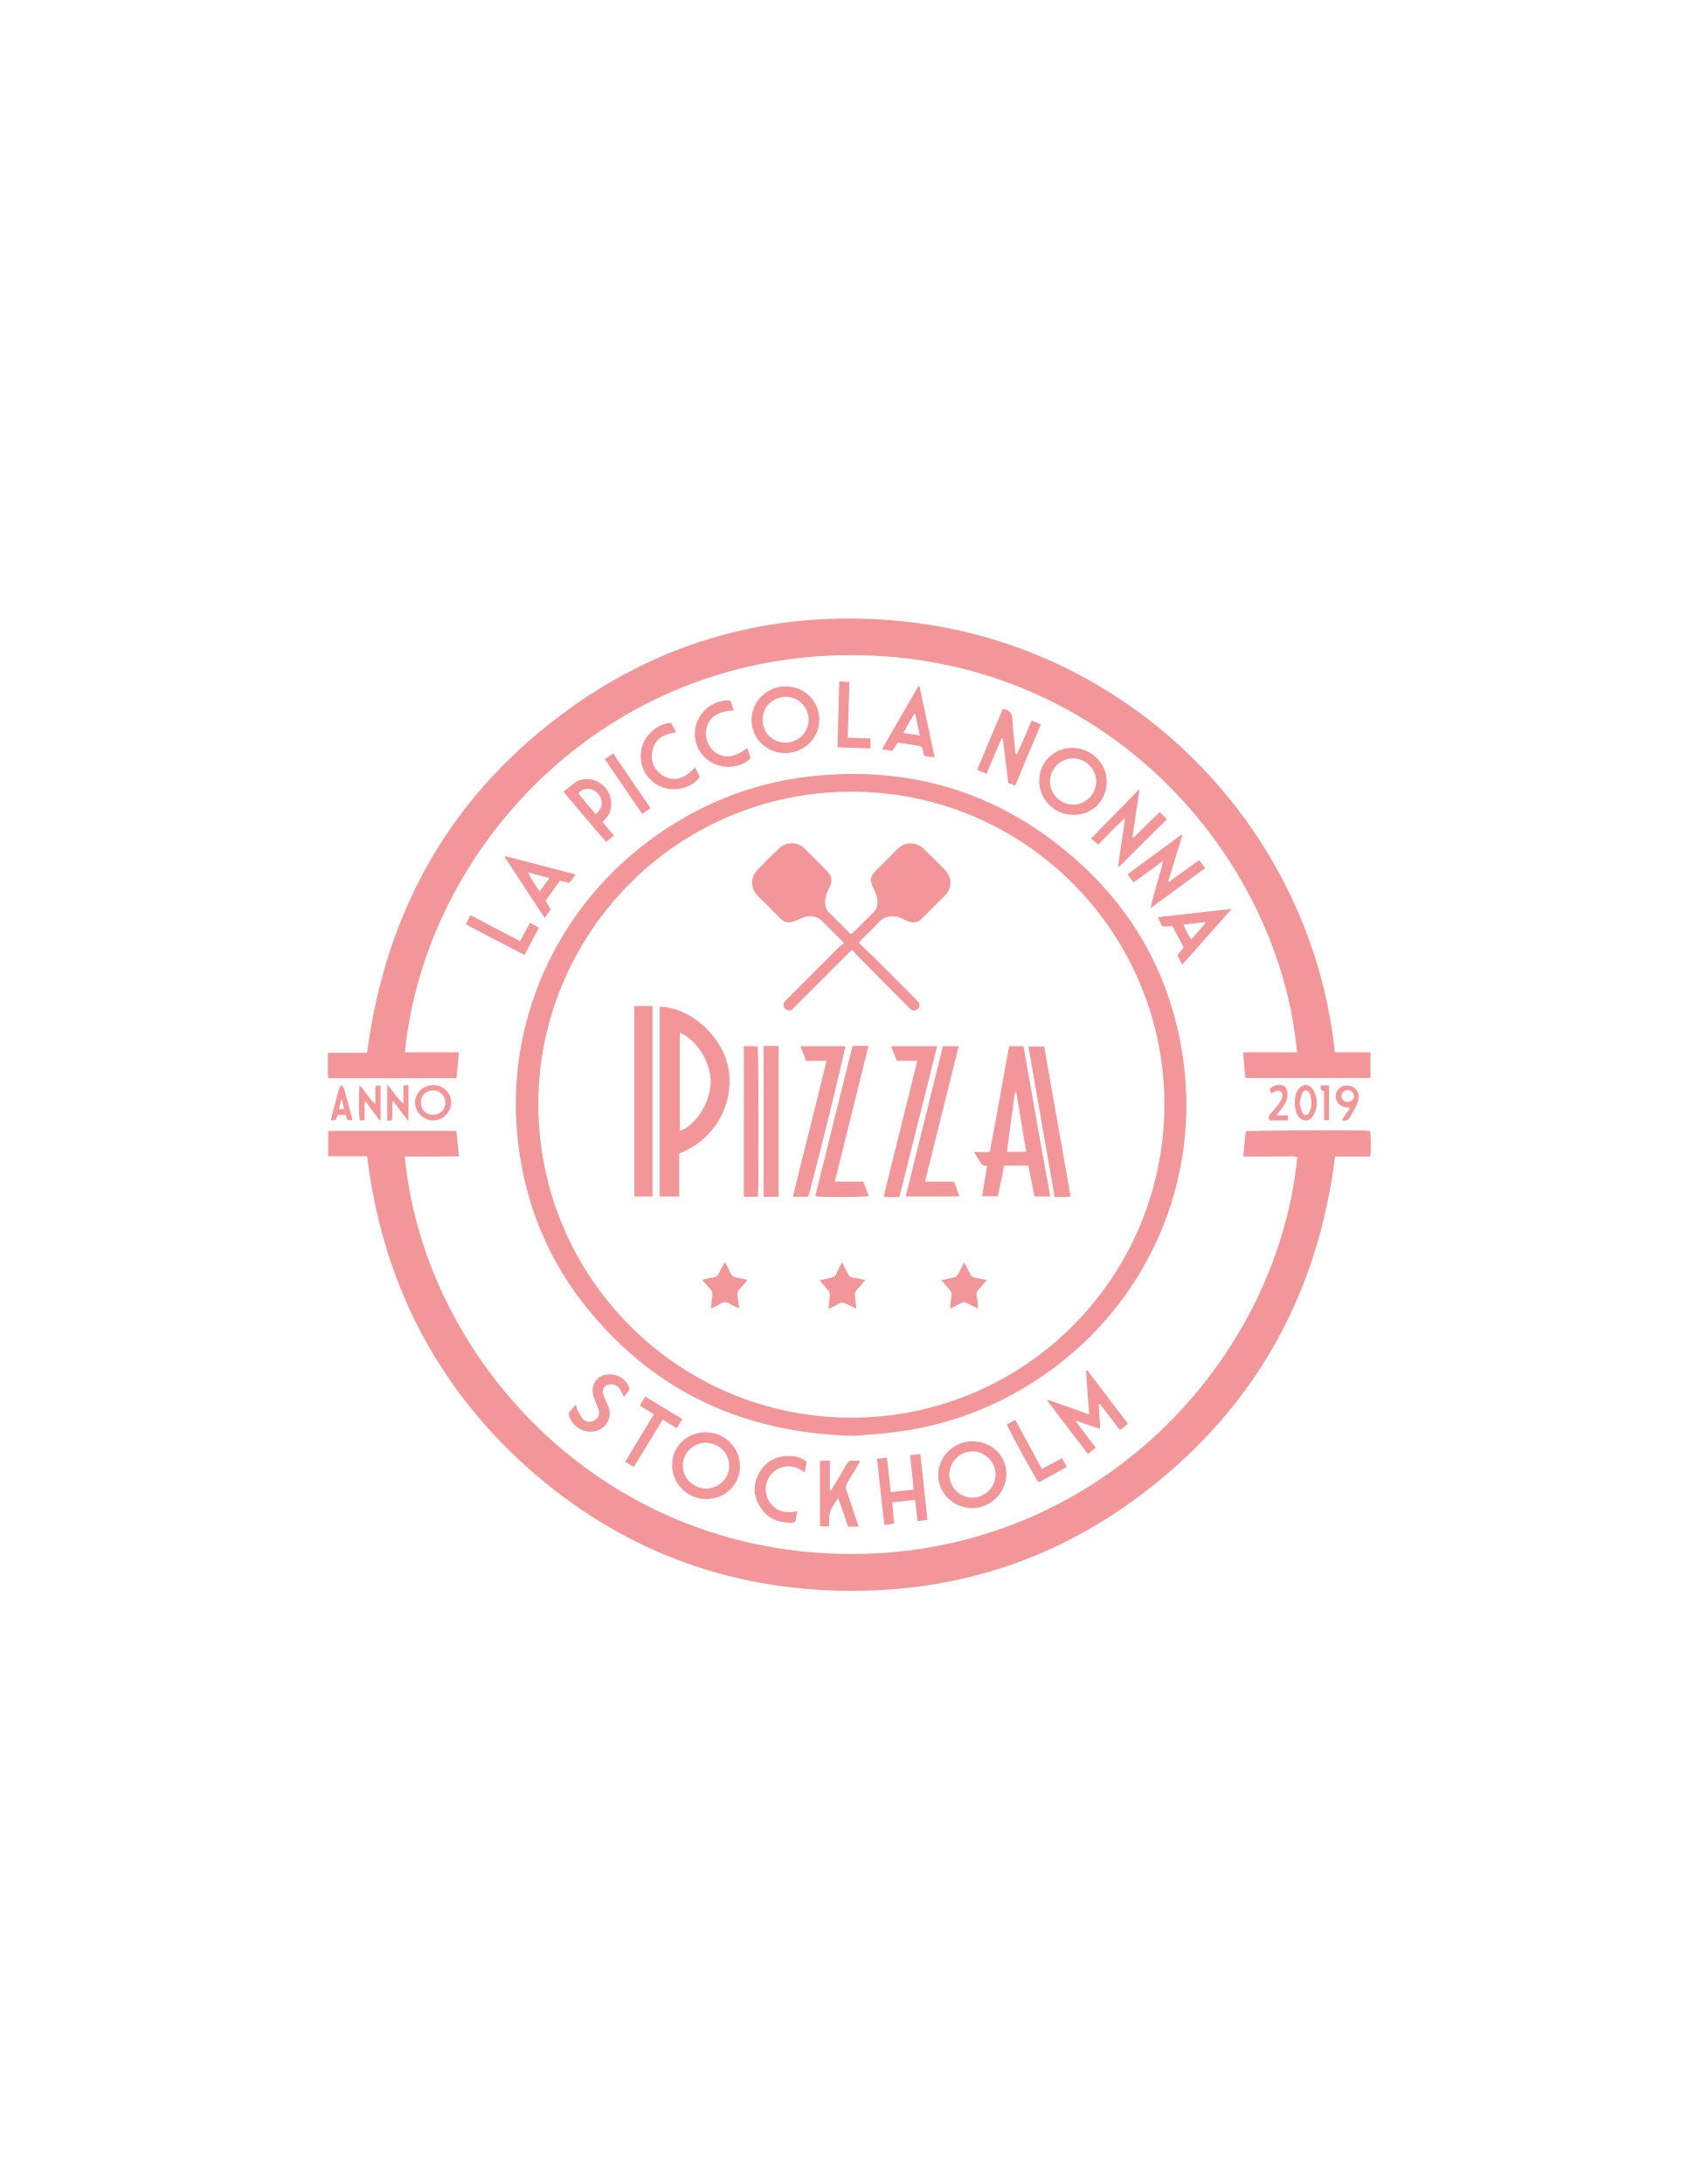
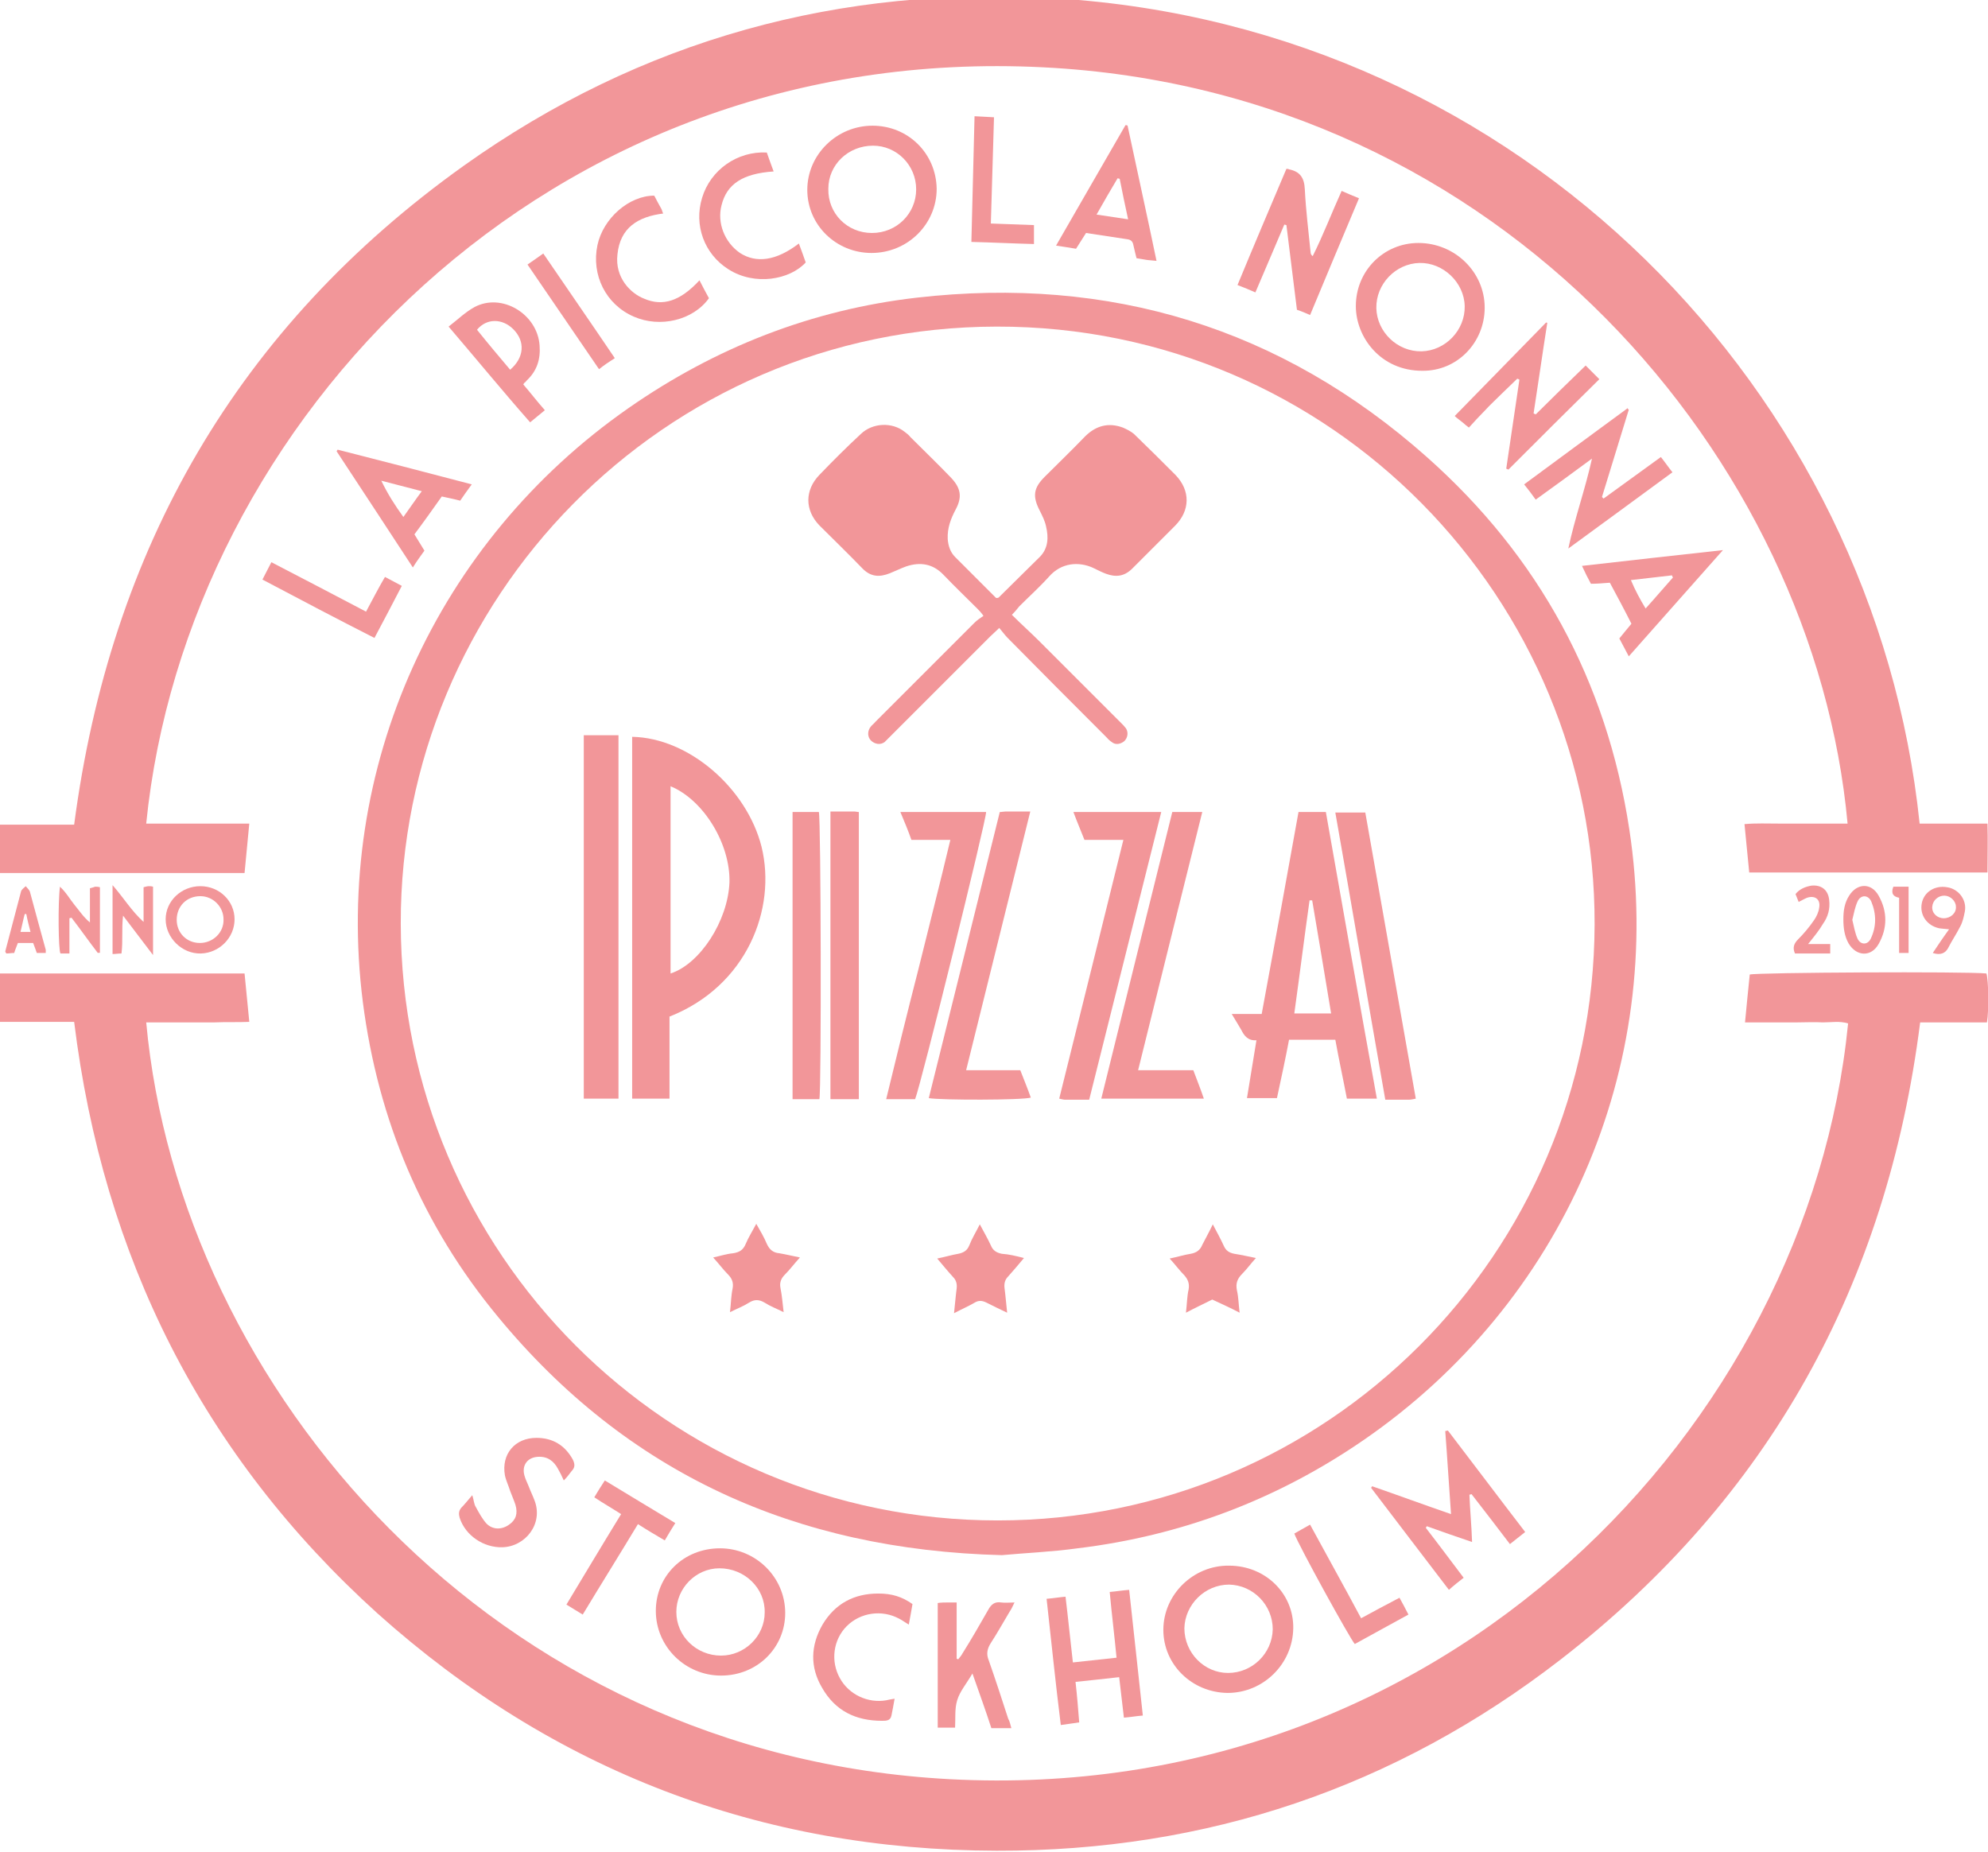
- <svg xmlns="http://www.w3.org/2000/svg" enable-background="new 0 0 612 792" viewBox="0 0 612 792">
+ <svg xmlns="http://www.w3.org/2000/svg" enable-background="new 0 0 612 792" viewBox="119 225 378 352">
  <g fill="#f29699">
    <path d="m484 381.6h6.5s4.1 0 6.4 0c.1 3.2 0 6.2 0 9.3-15.2 0-30.2 0-45.3 0-.3-3-.6-6-.9-9.2 2.2-.2 4.4-.1 6.6-.1h6.4 6.6c-6.3-69-65.5-139.4-152.9-143.8-94.4-4.8-162.9 67.3-170.6 143.8h19.6c-.3 3.2-.6 6.3-.9 9.4-15.5 0-31 0-46.5 0 0-.6-.1-1.2-.1-1.7 0-2.4 0-4.9 0-7.5h14.2c6.9-52.5 31.1-94.6 74.1-125.3 33.7-24 71.6-34.4 112.8-31.8 88.3 5.5 155.5 74.8 164 156.9z" />
    <path d="m133.1 419.3c-4.8 0-9.4 0-14.1 0 0-3.1 0-6.1 0-9.2h46.5c.3 3 .6 6 .9 9.2-2.3.1-4.4 0-6.6.1-2.1 0-4.3 0-6.4 0-2.2 0-4.4 0-6.6 0 6.4 69.4 65.9 139.3 152.8 143.9 94 5 163.2-67.1 170.8-143.7-1.6-.5-3.2-.2-4.8-.2-1.6-.1-3.3 0-4.9 0s-3.3 0-4.9 0-3.2 0-5 0c.3-3.2.6-6.2.9-9.1 1.4-.4 41.2-.6 45-.2.4 1.3.5 6.9.1 9.3-4.2 0-8.4 0-12.7 0-6.3 49.8-28.7 90.4-68.3 121.1-31.5 24.4-67.4 36.5-107.3 36.4-44.9-.1-84.3-15.2-117.7-45.1-33.3-30.1-52.2-67.8-57.7-112.5z" />
    <path d="m309.5 520.7c-39.3-1-71.3-15.6-95.8-45.3-14.4-17.4-22.8-37.4-25.7-59.8-5.7-44.7 14.2-87.7 50.5-113 16.5-11.5 34.8-18.7 54.8-21 36.7-4.2 69.3 5.7 97 30.3 21.3 18.9 34.2 42.6 38.5 70.8 6.9 45.3-12.6 90-50.5 116.1-16.4 11.3-34.6 18.2-54.4 20.6-5.1.7-10.2.9-14.4 1.3zm-.8-6.6c62.6 0 113.3-50.7 113.5-113.3.2-61.7-49.8-113.8-113.7-113.7-63.6.1-113.4 52-113.3 113.5.1 62.7 50.8 113.5 113.5 113.5z" />
    <path d="m284.7 273.1c-6.7 0-12.2-5.3-12.2-12s5.6-12.2 12.4-12.2 12.1 5.3 12.2 12c0 6.7-5.5 12.2-12.4 12.2zm.1-3.8c4.7 0 8.4-3.7 8.4-8.3s-3.7-8.3-8.2-8.3c-4.7 0-8.5 3.6-8.5 8.2-.1 4.7 3.6 8.4 8.3 8.4z" />
    <path d="m256.1 543.6c-6.8 0-12.4-5.5-12.4-12.3 0-6.7 5.3-11.9 12.2-11.9 6.8 0 12.4 5.5 12.4 12.3 0 6.6-5.3 11.9-12.2 11.9zm0-3.8c4.5 0 8.3-3.7 8.3-8.2.1-4.6-3.8-8.4-8.6-8.4-4.5 0-8.2 3.8-8.2 8.3 0 4.6 3.8 8.3 8.5 8.3z" />
    <path d="m401.3 283.5c0 6.6-5.2 12.1-11.9 12-7.9 0-12.6-6.4-12.6-12.3 0-6.7 5.3-12 11.9-12 6.9 0 12.6 5.5 12.6 12.3zm-12.4-8.5c-4.5.1-8.3 4-8.2 8.6.1 4.5 4 8.3 8.6 8.2 4.5-.1 8.3-4 8.2-8.6-.1-4.5-4.1-8.3-8.6-8.2z" />
    <path d="m364.9 534.6c-.1 6.8-5.7 12.3-12.5 12.3-6.8-.1-12.2-5.4-12.2-12 0-6.7 5.7-12.3 12.5-12.2 6.9 0 12.3 5.3 12.2 11.9zm-12.4 8.5c4.6 0 8.4-3.7 8.5-8.3 0-4.6-3.7-8.4-8.3-8.5-4.6 0-8.4 3.8-8.5 8.3 0 4.7 3.8 8.5 8.3 8.5z" />
    <path d="m363.6 257.1c.4 0 .5.1.5.1 2 .4 2.9 1.5 3 3.8.2 4 .7 8 1.1 12 0 .2.1.5.4.7 2-4 3.6-8.2 5.5-12.4 1.1.5 2.1.9 3.3 1.4-3.1 7.4-6.2 14.7-9.3 22.2-.9-.4-1.6-.7-2.5-1-.7-5.4-1.3-10.7-2-16.1-.1 0-.3-.1-.4-.1-1.8 4.2-3.6 8.5-5.5 12.9-1.1-.5-2.1-.9-3.4-1.4 3.1-7.5 6.2-14.8 9.3-22.1z" />
    <path d="m394.3 497c4.9 6.4 9.7 12.8 14.7 19.3-1 .8-1.9 1.5-2.9 2.3-2.5-3.3-4.9-6.4-7.3-9.5-.1 0-.2.1-.4.1.1 2.9.4 5.8.5 9-3-1-5.8-2-8.6-3-.1.1-.1.2-.2.3 2.4 3.1 4.7 6.2 7.2 9.5-.9.7-1.8 1.4-2.8 2.3-5-6.5-9.9-13-14.8-19.4.1-.1.1-.2.2-.3 4.9 1.7 9.8 3.5 15 5.3-.4-5.5-.7-10.6-1.1-15.8.2 0 .4-.1.5-.1z" />
    <path d="m428.7 302.9c-1.7 5.5-3.4 11.1-5.1 16.6l.3.3c3.6-2.6 7.2-5.2 10.9-7.9.8 1 1.4 1.9 2.2 2.9-6.7 4.9-13.2 9.7-19.8 14.5 1.2-5.7 3.2-11.2 4.5-17.1-3.5 2.6-7.1 5.2-10.7 7.8-.7-1-1.4-1.9-2.2-2.9 6.6-4.9 13.2-9.7 19.7-14.5 0 .2.1.2.2.3z" />
    <path d="m323.5 544.8c.3 2.6.5 5.1.7 7.7-1.2.2-2.2.3-3.5.5-1-8-1.8-15.9-2.7-24 1.3-.1 2.4-.3 3.6-.4.5 4.1.9 8.2 1.4 12.5 2.7-.3 5.4-.6 8.3-.9-.4-4.2-.9-8.2-1.3-12.5 1.2-.1 2.4-.3 3.7-.4.9 8 1.7 15.8 2.6 23.9-1.3.1-2.3.3-3.6.4-.3-2.6-.6-5.1-.9-7.7-2.8.3-5.3.6-8.3.9z" />
    <path d="m413.2 286.4c-.9 5.7-1.7 11.4-2.6 17.2.1.1.3.1.4.2 3.1-3.1 6.2-6.1 9.5-9.3l2.6 2.6c-5.9 5.8-11.6 11.5-17.3 17.2-.1-.1-.3-.1-.4-.2.8-5.6 1.7-11.3 2.5-16.9-.1-.1-.2-.1-.4-.2-1 1-2 1.9-3 2.9-1.1 1.1-2.2 2.1-3.2 3.2-1 1-2 2.1-3 3.2-.5-.4-.8-.6-1.1-.9-.6-.5-1.2-.9-1.6-1.3 6-6.1 11.6-11.9 17.3-17.7.1-.1.2-.1.3 0z" />
    <path d="m311.3 553.6c-1.3 0-2.5 0-3.8 0-1.1-3.4-2.3-6.7-3.6-10.4-1.1 1.9-2.4 3.4-2.9 5.1-.5 1.6-.3 3.4-.4 5.2-1.2 0-2.3 0-3.3 0 0-8 0-15.8 0-23.7.7-.1 1.3-.1 1.8-.1h1.8v10.7c.1 0 .2.1.3.1.3-.4.6-.7.8-1.1 1.7-2.7 3.3-5.5 4.9-8.3.6-1.1 1.3-1.6 2.5-1.4.7.1 1.5 0 2.5 0-.4.8-.6 1.3-.9 1.7-1.2 2-2.3 4-3.6 6-.7 1.1-.9 2.1-.4 3.3 1.3 3.7 2.5 7.4 3.7 11.1.3.5.4 1.1.6 1.8z" />
    <path d="m425.1 335.8c-1.4.1-2.4.2-3.6.2-.6-1.1-1.1-2.1-1.7-3.4 8.9-1 17.6-2 26.8-3-6.1 6.9-11.9 13.4-17.9 20.2-.7-1.3-1.2-2.3-1.8-3.4.7-.9 1.5-1.8 2.3-2.8-1.3-2.6-2.7-5.2-4.1-7.8zm12-1c-.1-.1-.1-.2-.2-.4-2.5.3-5.1.6-7.8.9.8 1.9 1.7 3.6 2.8 5.4 1.9-2.1 3.5-4 5.2-5.9z" />
    <path d="m208.7 317.1c-.9 1.2-1.5 2.1-2.2 3.1-1.1-.3-2.2-.5-3.5-.8-1.7 2.4-3.4 4.8-5.2 7.2.7 1.1 1.2 2 1.9 3.1-.7 1-1.4 1.9-2.2 3.2-4.9-7.5-9.7-14.8-14.5-22.1.1-.1.1-.2.2-.3 8.3 2.1 16.7 4.3 25.5 6.6zm-17.2-.7c1.2 2.5 2.6 4.7 4.2 6.9 1.3-1.8 2.3-3.3 3.5-4.9-2.8-.7-5.3-1.4-7.7-2z" />
    <path d="m333.4 248.9c1.8 8.5 3.7 17 5.5 25.7-.8-.1-1.4-.1-2-.2s-1.1-.2-1.8-.3c-.2-.8-.4-1.6-.6-2.5-.1-.6-.4-1-1.1-1.1-2.6-.4-5.2-.8-7.9-1.2-.6 1-1.3 2-1.9 3-1.2-.2-2.4-.4-3.8-.6 4.5-7.8 8.8-15.3 13.2-22.9.2 0 .3 0 .4.1zm-1.5 10.1c-.1 0-.3-.1-.4-.1-1.3 2.2-2.6 4.4-4 6.9 2.1.3 4 .6 6 .9-.6-2.7-1.1-5.2-1.6-7.7z" />
    <path d="m204.3 287.1c1.7-1.3 3.1-2.7 4.9-3.7 5.2-2.8 12 1.3 12.4 7.3.2 2.6-.5 4.8-2.4 6.6-.2.2-.3.4-.5.5 0 0-.1.1-.2.3 1.3 1.5 2.6 3.2 4.1 4.9-1 .8-1.8 1.5-2.8 2.3-5.2-5.9-10.2-12-15.5-18.2zm11.7 8.2c2.7-2.3 2.9-5.4.6-7.7-2.1-2.1-5.1-2.1-6.9.1 2 2.5 4.1 5 6.3 7.6z" />
    <path d="m289.1 548c-.2 1.2-.4 2.2-.6 3.2s-1 1-1.8 1c-5 0-8.9-1.9-11.4-6.3-2.3-3.9-2.2-8 .1-12 2.4-4 6-5.9 10.6-5.9 2.6 0 4.5.6 6.5 2-.2 1.1-.4 2.4-.7 3.9-.7-.4-1.2-.8-1.8-1.1-3.3-1.8-7.4-1.2-10 1.4s-3.1 6.7-1.3 9.9c1.7 3.1 5.3 4.8 8.8 4.2.4-.1.9-.2 1.6-.3z" />
    <path d="m252 278.3c.6 1.2 1.2 2.3 1.8 3.4-3 4.2-9.3 5.7-14.3 3.5-5.3-2.3-8.1-7.9-6.9-13.6 1.1-5.1 6-9.4 10.8-9.4.4.8.9 1.7 1.4 2.6.1.2.1.4.3.8-4.8.6-8.2 2.7-8.7 7.8-.5 4.4 2.5 7.4 5.1 8.4 3.5 1.5 6.8.5 10.5-3.5z" />
    <path d="m270.9 271.3c.5 1.3.9 2.5 1.3 3.6-3 3.3-9.7 4.5-14.7 1.3-4.6-2.9-6.6-8.4-5-13.6 1.6-5.3 6.7-8.9 12.3-8.6.4 1.1.8 2.3 1.3 3.6-5.9.4-8.9 2.4-9.9 6.4-.9 3.4.6 7.1 3.5 9.1 3.1 2 6.9 1.5 11.2-1.8z" />
    <path d="m226.2 506.5c-.4-.9-.7-1.5-1.1-2.2-.8-1.5-2-2.4-3.8-2.3-2 .1-3.1 1.6-2.6 3.5.2.8.6 1.5.9 2.3s.7 1.6 1 2.4c1.8 4.5-1.7 8.9-6.1 9-3.5.1-7-2.2-8.1-5.6-.2-.7-.2-1.3.3-1.9.7-.7 1.3-1.5 2.1-2.4.3.9.3 1.7.7 2.3.6 1.1 1.2 2.2 2 3.1 1.2 1.2 2.9 1.2 4.3.2 1.3-.9 1.7-2.1 1.2-3.8-.3-.9-.7-1.8-1-2.6-.3-1-.8-2-1-3-.7-4 1.9-7.1 6-7.1 3.1 0 5.4 1.4 6.9 4.1.4.8.5 1.5-.2 2.2-.4.5-.8 1.1-1.5 1.8z" />
    <path d="m229.8 532c-1.1-.7-2-1.2-3.1-1.9 3.5-5.8 6.9-11.5 10.4-17.2-1.7-1.1-3.3-2-5.1-3.2.6-1 1.2-2 2-3.2 4.4 2.7 8.8 5.3 13.4 8.1-.7 1.1-1.3 2.1-2 3.3-1.7-1-3.4-2-5.1-3.1-3.5 5.8-7 11.4-10.5 17.2z" />
    <path d="m365.1 516.6c.9-.5 1.9-1.1 3-1.7 3.2 5.9 6.5 11.8 9.7 17.8 2.4-1.3 4.8-2.6 7.3-3.9.6 1.1 1.1 2 1.7 3.2-3.5 1.9-6.9 3.8-10.2 5.6-.9-1-10.6-18.6-11.5-21z" />
    <path d="m304.3 247.1c1.4.1 2.4.1 3.7.2-.2 6.7-.4 13.3-.6 20.2 2.8.1 5.4.2 8.2.3v3.6c-4-.1-7.8-.3-11.9-.4.2-7.9.4-15.8.6-23.9z" />
    <path d="m168.9 335.2c.6-1.2 1.1-2.1 1.7-3.3 6 3.1 11.9 6.2 18 9.4 1.2-2.2 2.3-4.4 3.6-6.6 1.1.6 2.1 1.1 3.2 1.7-1.7 3.3-3.4 6.5-5.2 9.9-7.1-3.6-14.1-7.3-21.3-11.1z" />
    <path d="m235.9 293.1c-1.1.7-2 1.3-3 2.1-4.6-6.7-9-13.2-13.6-19.9 1-.7 1.9-1.3 3-2.1 4.5 6.6 9 13.1 13.6 19.9z" />
    <path d="m163.6 399.8c0 3.5-2.9 6.4-6.4 6.5-3.6.1-6.7-3-6.7-6.5s3-6.3 6.6-6.3 6.5 2.8 6.5 6.3zm-11 .1c0 2.5 1.9 4.4 4.4 4.4s4.6-2 4.5-4.5c0-2.4-2-4.4-4.4-4.4-2.6 0-4.5 1.9-4.5 4.5z" />
    <path d="m137.6 406.2c-1.7-2.2-3.3-4.5-5-6.7-.1 0-.3.1-.4.1v6.7c-.7 0-1.2 0-1.7 0-.4-.5-.5-9.7-.1-12.7 1.2 1.1 1.9 2.4 2.8 3.5s1.7 2.3 2.9 3.3c0-2.2 0-4.3 0-6.5.4-.1.7-.2 1-.3.2 0 .5 0 .9.1v12.5c-.2-.1-.3 0-.4 0z" />
    <path d="m146.3 400.3c0-2.2 0-4.3 0-6.6.4-.1.7-.2 1-.2.2 0 .5 0 .8.1v13c-2-2.6-3.7-4.9-5.7-7.5-.3 2.6 0 4.8-.3 7.2-.6 0-1.1.1-1.7.1 0-4.3 0-8.5 0-13.1 2.1 2.4 3.6 4.9 5.9 7z" />
    <path d="m469.5 399.8c0-1.6.2-3.1 1.1-4.5 1.5-2.4 4.2-2.5 5.6 0 1.7 3 1.7 6.2 0 9.2-1.4 2.5-4.2 2.4-5.7-.1-.8-1.4-1-3-1-4.6zm1.7.1c.3 1.2.5 2.5 1 3.6.6 1.2 1.9 1.2 2.5 0 1.1-2.3 1.1-4.7.1-7.1-.6-1.3-2-1.3-2.6 0-.5 1.1-.7 2.3-1 3.5z" />
    <path d="m486.5 406.2c1-1.5 2-3 3.1-4.5-.8-.1-1.3-.1-1.9-.2-2.3-.5-3.7-2.5-3.3-4.7s2.5-3.5 4.8-3.1c2.2.3 3.8 2.4 3.4 4.6-.2 1-.4 2-.9 2.9-.7 1.4-1.6 2.7-2.3 4.1-.5.9-1.4 1.4-2.9.9zm2.1-6.6c1.3 0 2.4-1 2.3-2.2 0-1.1-1.1-2.1-2.2-2.1-1.2 0-2.2.9-2.3 2.1s.9 2.2 2.2 2.2z" />
    <path d="m125.3 404.3c-1 0-2 0-2.9 0-.2.6-.5 1.2-.7 1.9-.5 0-1 .1-1.5.1-.1-.2-.2-.3-.2-.4 1-3.8 2-7.6 3-11.4.1-.4.6-.7.9-1 .3.4.7.7.8 1.1 1 3.7 2 7.4 3 11v.6c-.6 0-1.1 0-1.7 0-.2-.6-.4-1.1-.7-1.9zm-.5-2.1c-.3-1.2-.6-2.3-.8-3.4-.1 0-.2 0-.3 0-.3 1.1-.5 2.2-.8 3.4z" />
    <path d="m462.8 404.5h4.2v1.8c-2.3 0-4.5 0-6.7 0-.5-1.1-.2-1.9.6-2.7 1.1-1.1 2.1-2.3 3-3.6.5-.7.9-1.6 1-2.4.3-1.6-.8-2.4-2.3-1.9-.5.2-1 .5-1.6.8-.2-.5-.4-1-.6-1.5.8-1 1.9-1.4 3-1.6 1.9-.2 3.2.8 3.4 2.7.2 1.7-.2 3.2-1.2 4.6-.7 1.2-1.6 2.3-2.8 3.8z" />
    <path d="m480.1 395.7c-1.1-.2-1.6-.8-1.1-2.1h2.9v12.6c-.6 0-1.1 0-1.8 0 0-1.7 0-3.5 0-5.2s0-3.4 0-5.3z" />
    <path d="m311.4 341.9c1.8 1.8 3.6 3.4 5.4 5.2l15.3 15.3c.4.4.7.7 1 1.1.5.8.3 1.8-.3 2.4-.7.6-1.7.8-2.4.2-.5-.3-.8-.7-1.2-1.1-6.2-6.2-12.4-12.4-18.6-18.7-.5-.5-1-1.2-1.6-1.9-.7.7-1.2 1.1-1.7 1.6-6.3 6.3-12.6 12.6-18.9 18.9-.4.4-.8.8-1.2 1.2-.8.6-1.9.4-2.6-.3-.6-.6-.7-1.6-.2-2.4.3-.5.8-.8 1.1-1.2 6.3-6.3 12.5-12.5 18.8-18.8.5-.5 1.1-.9 1.7-1.3-.5-.7-.8-1-1.2-1.4-2.1-2.1-4.3-4.2-6.4-6.4-2-2.1-4.4-2.5-7.1-1.6-1.1.4-2.1.9-3.1 1.3-2 .8-3.7.7-5.3-1-2.7-2.8-5.4-5.4-8.1-8.1-2.8-2.9-2.8-6.7 0-9.6 2.6-2.7 5.2-5.3 7.9-7.8 2.2-2.1 5.9-2.3 8.3-.4.4.3.8.6 1.1 1 2.6 2.6 5.2 5.1 7.7 7.7 1.9 2 2.2 3.7.9 6.1-.9 1.7-1.6 3.5-1.5 5.6.1 1.3.5 2.5 1.4 3.4l7.8 7.8c.2 0 .4 0 .5-.1 2.6-2.6 5.3-5.2 7.9-7.8 1.5-1.6 1.6-3.6 1.1-5.7-.2-1-.7-2-1.2-3-1.4-2.7-1.2-4.3.9-6.4 2.6-2.6 5.2-5.1 7.7-7.7 2.1-2.1 4.5-2.7 7.2-1.7.7.3 1.5.7 2.1 1.2 2.7 2.6 5.3 5.2 7.9 7.8 2.9 3 2.8 6.8-.1 9.7-2.7 2.7-5.4 5.4-8.1 8.1-1.5 1.5-3.1 1.7-5 1-.8-.3-1.6-.7-2.4-1.1-2.8-1.3-6.1-1-8.4 1.6-1.8 2-3.8 3.8-5.7 5.7-.4.5-.8 1-1.4 1.6z" />
    <path d="m239.2 365.1c10.8.2 21.8 9.8 24.6 20.9 2.9 11.8-2.8 26.5-17.5 32.3v15.6c-2.5 0-4.7 0-7.1 0 0-22.9 0-45.8 0-68.8zm7.3 9.4v35.6c5.6-1.8 10.9-10 11.2-17.3.2-7.3-4.9-15.7-11.2-18.3z" />
    <path d="m365.9 379.4h5.2c3.2 18.2 6.4 36.3 9.7 54.5-2 0-3.8 0-5.7 0-.7-3.7-1.5-7.3-2.2-11.2-2.9 0-5.7 0-8.8 0-.7 3.7-1.5 7.4-2.3 11.1-1.8 0-3.6 0-5.7 0 .6-3.7 1.2-7.3 1.8-11-1.6.1-2.3-.8-2.9-2-.5-.9-1.1-1.8-1.8-3h5.7c2.4-12.9 4.7-25.6 7-38.4zm6.2 38.3c-1.2-7.3-2.4-14.4-3.6-21.5-.2 0-.3 0-.5 0-1 7.1-1.9 14.3-2.9 21.5z" />
    <path d="m236.6 433.9c-2.2 0-4.4 0-6.6 0 0-23 0-46 0-69.1h6.6z" />
    <path d="m345.9 428.5c.7 1.9 1.4 3.6 2 5.4-6.6 0-12.9 0-19.5 0 4.5-18.3 9-36.3 13.5-54.5h5.7c-4.1 16.4-8.1 32.6-12.2 49.1z" />
    <path d="m314.9 379.3c-4.1 16.5-8.1 32.7-12.2 49.2h10.3c.7 1.8 1.4 3.5 2 5.2-1.5.5-17.3.5-19.4.1 4.5-18.1 9-36.2 13.5-54.4.4 0 .8-.1 1.1-.1z" />
    <path d="m290.2 379.4h16.3c.1 1.3-12.4 51.9-13.5 54.6-1.8 0-3.5 0-5.5 0 2-8.3 4-16.4 6.1-24.6 2-8.1 4.1-16.3 6.1-24.7-2.6 0-4.9 0-7.4 0-.6-1.7-1.3-3.4-2.1-5.3z" />
    <path d="m326.1 434.1c-1.7 0-3.1 0-4.6 0-.3 0-.6-.1-1.1-.2 4.1-16.4 8.1-32.7 12.2-49.2-2.6 0-4.9 0-7.4 0-.7-1.8-1.4-3.4-2.1-5.3h16.7c-4.6 18.3-9.1 36.4-13.7 54.7z" />
    <path d="m388.2 433.9c-.5.1-.9.2-1.3.2-1.4 0-2.9 0-4.5 0-3.2-18.2-6.3-36.4-9.5-54.6h5.7c3.2 18.1 6.4 36.2 9.6 54.4z" />
    <path d="m276.9 379.3h4.6c.2 0 .5.1.8.1v54.6c-.9 0-1.8 0-2.7 0s-1.7 0-2.7 0c0-18.3 0-36.4 0-54.7z" />
    <path d="m269.7 379.4h5c.4 1.4.5 52.6.1 54.6-1.6 0-3.3 0-5.1 0 0-18.2 0-36.3 0-54.6z" />
    <path d="m349.5 472.1c-1.6.8-3.1 1.5-5 2.5.2-1.7.2-3.1.5-4.4.2-1.1-.1-1.9-.8-2.7-.9-.9-1.7-2-2.8-3.2 1.5-.3 2.7-.7 4-.9 1.1-.2 1.8-.7 2.2-1.7.6-1.2 1.3-2.4 2-3.9.8 1.5 1.5 2.8 2.1 4.1.4.9 1 1.3 2 1.5 1.3.2 2.6.5 4.1.8-1 1.1-1.7 2.1-2.6 3s-1.3 1.8-1 3.2c.3 1.3.3 2.6.5 4.2-1.9-1-3.5-1.7-5.2-2.5z" />
    <path d="m313.7 464.2c-1.1 1.3-2 2.4-3 3.5-.6.6-.8 1.3-.7 2.2.2 1.5.3 2.9.5 4.7-1.5-.7-2.7-1.3-3.9-1.9-.8-.4-1.5-.5-2.3 0-1.2.7-2.4 1.2-3.9 2 .2-1.8.3-3.2.5-4.7.1-.9-.1-1.6-.7-2.2-1-1.1-1.9-2.2-3-3.5 1.5-.3 2.8-.7 4-.9 1-.2 1.7-.6 2.1-1.6.5-1.3 1.2-2.4 2-4 .8 1.5 1.5 2.7 2.1 4 .4 1 1.1 1.4 2.1 1.6 1.4.1 2.6.4 4.2.8z" />
    <path d="m268 474.5c-1.4-.7-2.5-1.1-3.6-1.8-1-.6-1.9-.7-3 0s-2.2 1.1-3.6 1.8c.2-1.7.2-3.1.5-4.5.2-1.1-.1-1.9-.9-2.7-.9-.9-1.7-2-2.8-3.2 1.4-.3 2.6-.7 3.8-.8 1.2-.2 1.9-.6 2.4-1.8s1.2-2.3 2-3.8c.8 1.4 1.5 2.6 2 3.8.5 1.1 1.2 1.7 2.4 1.8 1.2.2 2.4.5 3.9.8-1.1 1.2-1.9 2.3-2.9 3.3-.7.7-1 1.5-.8 2.5.3 1.5.4 2.9.6 4.6z" />
  </g>
</svg>
